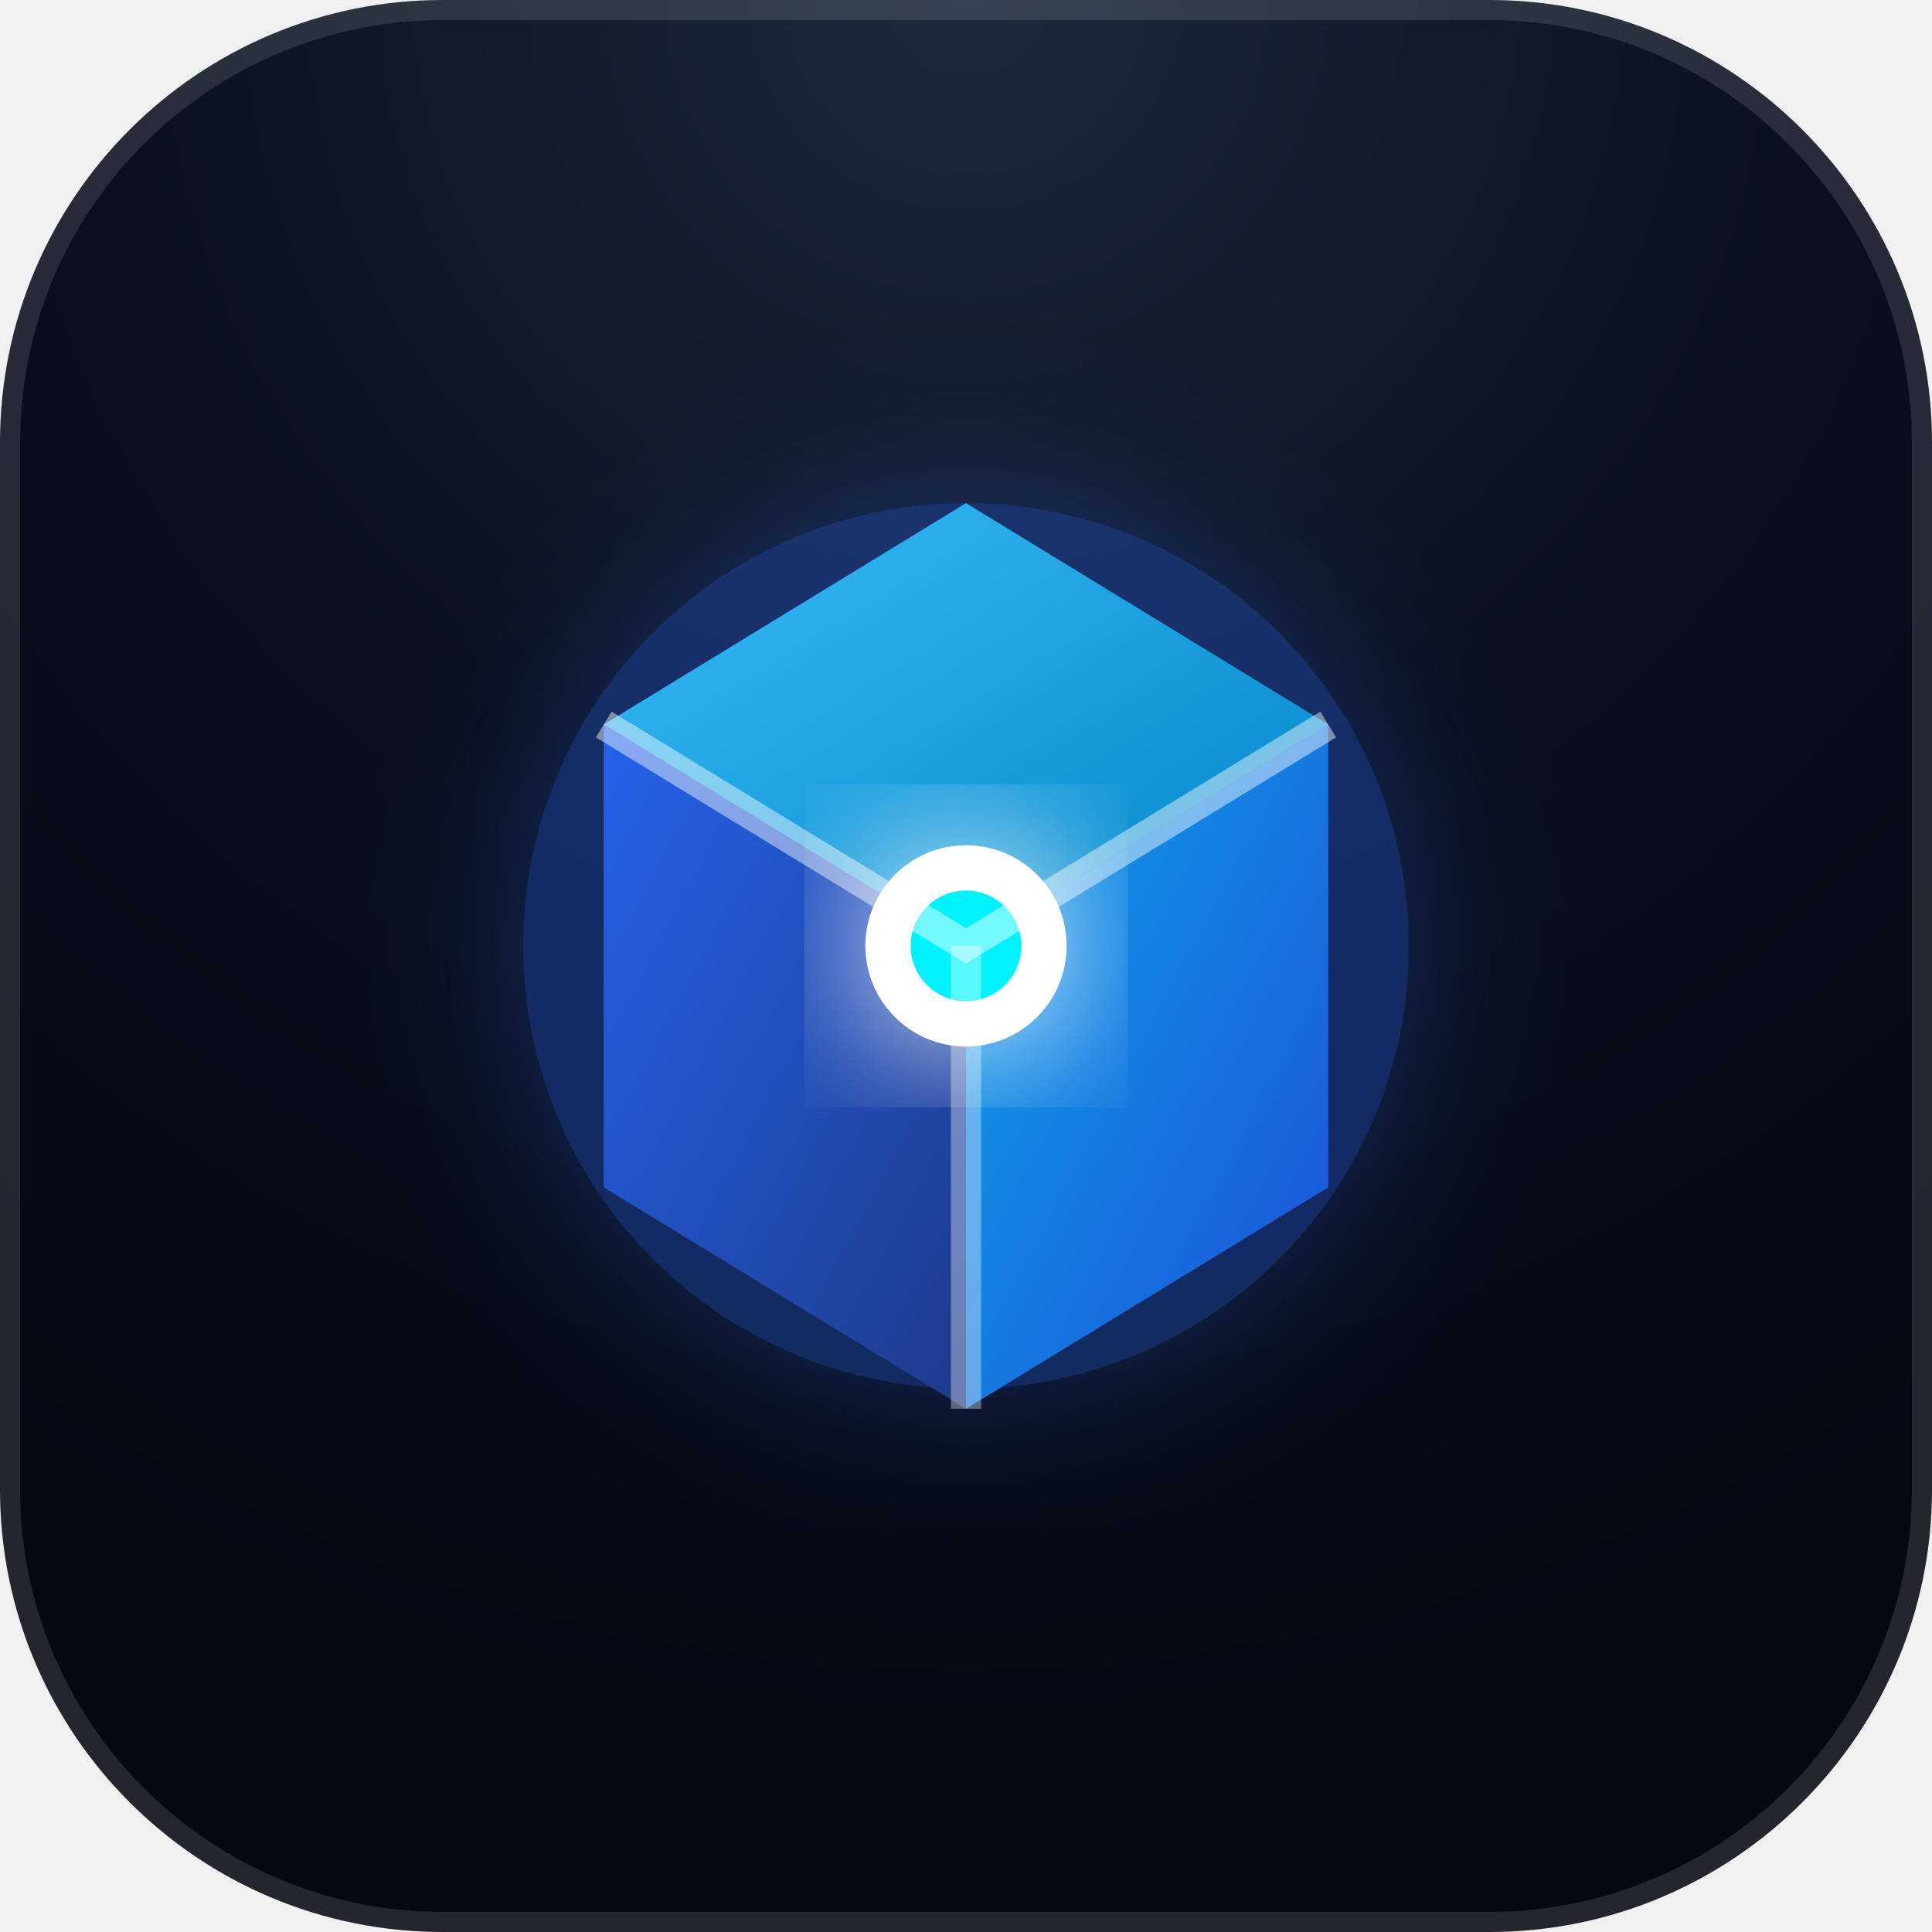
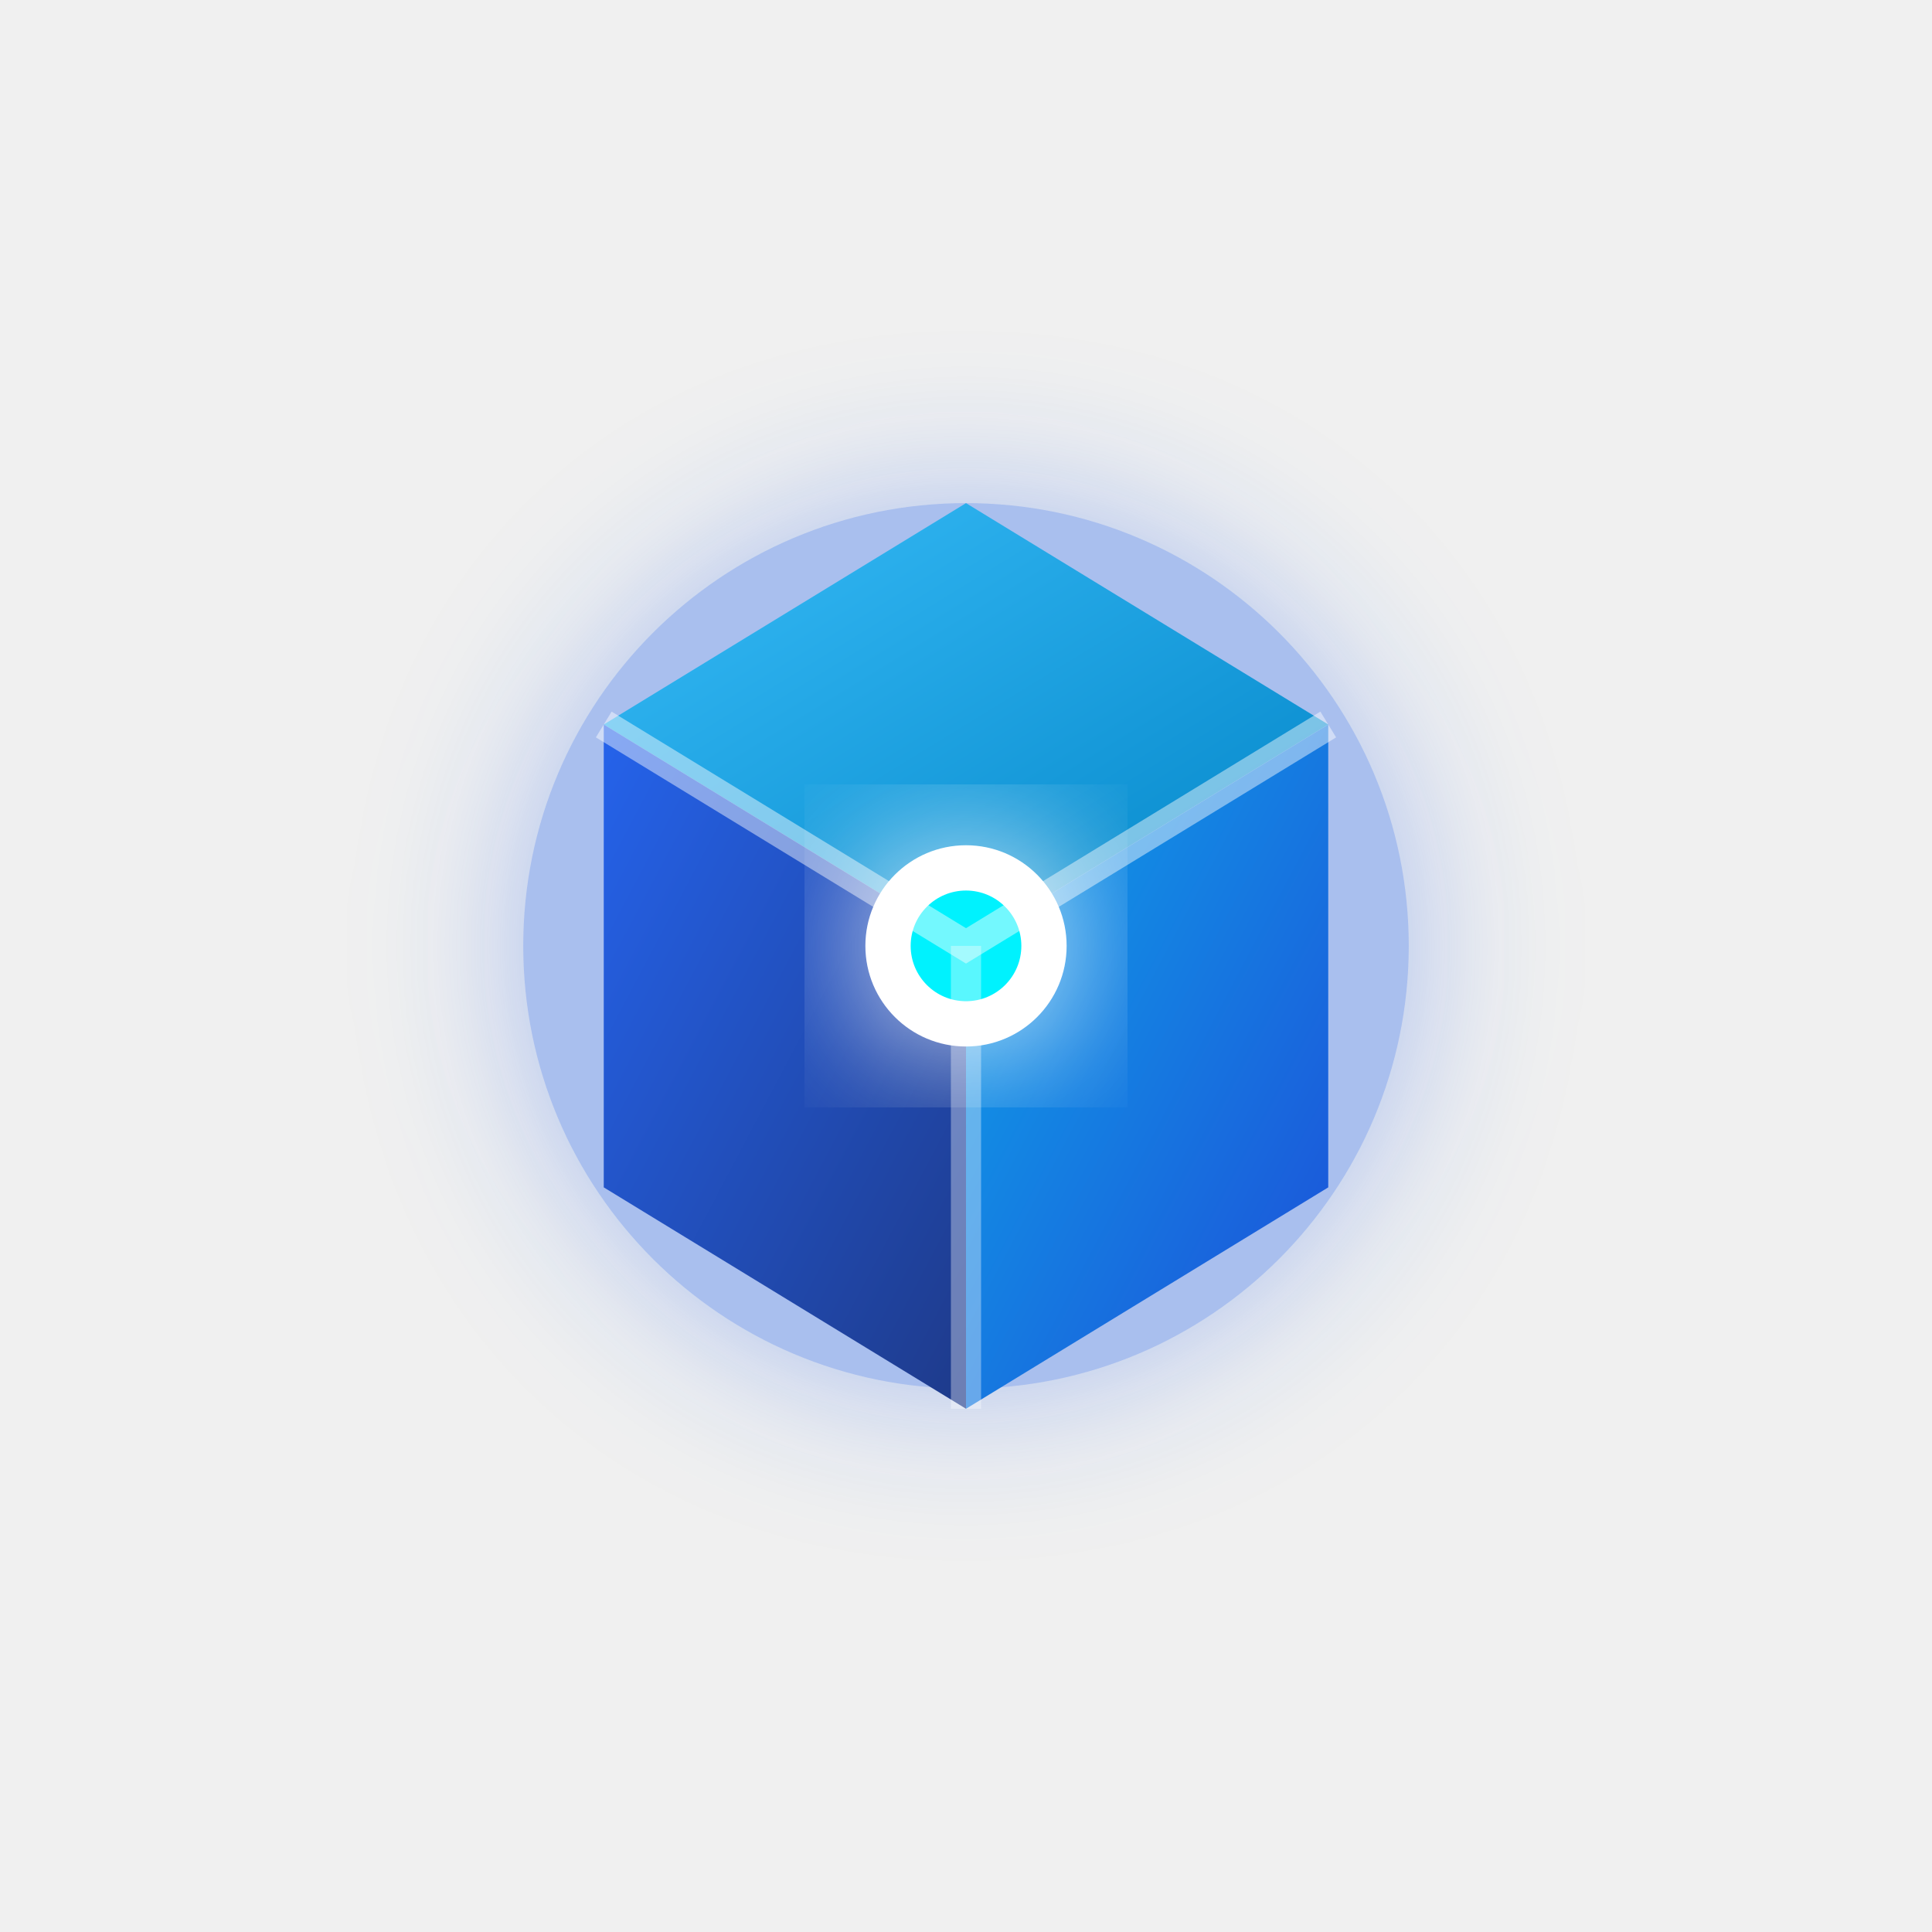
<svg xmlns="http://www.w3.org/2000/svg" viewBox="0 0 192 192" width="192" height="192" fill="none">
  <defs>
-     <radialGradient id="bgGrad192" cx="50%" cy="0%" r="90%">
-       <stop offset="0%" stop-color="#1e293b" />
-       <stop offset="50%" stop-color="#0b0f1d" />
-       <stop offset="100%" stop-color="#060912" />
-     </radialGradient>
    <linearGradient id="prismTop192" x1="0%" y1="0%" x2="100%" y2="100%">
      <stop offset="0%" stop-color="#38bdf8" />
      <stop offset="100%" stop-color="#0284c7" />
    </linearGradient>
    <linearGradient id="prismLeft192" x1="0%" y1="0%" x2="100%" y2="100%">
      <stop offset="0%" stop-color="#2563eb" />
      <stop offset="100%" stop-color="#1e3a8a" />
    </linearGradient>
    <linearGradient id="prismRight192" x1="0%" y1="0%" x2="100%" y2="100%">
      <stop offset="0%" stop-color="#0ea5e9" />
      <stop offset="100%" stop-color="#1d4ed8" />
    </linearGradient>
    <linearGradient id="coreBeam192" x1="0%" y1="0%" x2="0%" y2="100%">
      <stop offset="0%" stop-color="#ffffff" />
      <stop offset="50%" stop-color="#38bdf8" />
      <stop offset="100%" stop-color="#00f2fe" />
    </linearGradient>
    <filter id="glow192" x="-30%" y="-30%" width="160%" height="160%">
      <feGaussianBlur stdDeviation="8" result="blur" />
      <feComposite in="SourceGraphic" in2="blur" operator="over" />
    </filter>
  </defs>
-   <rect width="192" height="192" rx="44" fill="url(#bgGrad192)" />
-   <rect x="1" y="1" width="190" height="190" rx="43" fill="none" stroke="rgba(255,255,255,0.12)" stroke-width="2" />
  <g transform="translate(48, 38)">
    <circle cx="48" cy="56" r="44" fill="#2563eb" opacity="0.35" filter="url(#glow192)" />
    <polygon points="48,12 84,34 48,56 12,34" fill="url(#prismTop192)" />
    <polygon points="12,34 48,56 48,102 12,80" fill="url(#prismLeft192)" />
    <polygon points="48,56 84,34 84,80 48,102" fill="url(#prismRight192)" />
    <path d="M48,18 L48,96" stroke="url(#coreBeam192)" stroke-width="8" stroke-linecap="round" filter="url(#glow192)" />
    <circle cx="48" cy="56" r="10" fill="#ffffff" filter="url(#glow192)" />
    <circle cx="48" cy="56" r="5.5" fill="#00f2fe" />
    <polyline points="12,34 48,56 84,34" fill="none" stroke="rgba(255,255,255,0.45)" stroke-width="3" />
    <line x1="48" y1="56" x2="48" y2="102" stroke="rgba(255,255,255,0.35)" stroke-width="3" />
  </g>
</svg>
